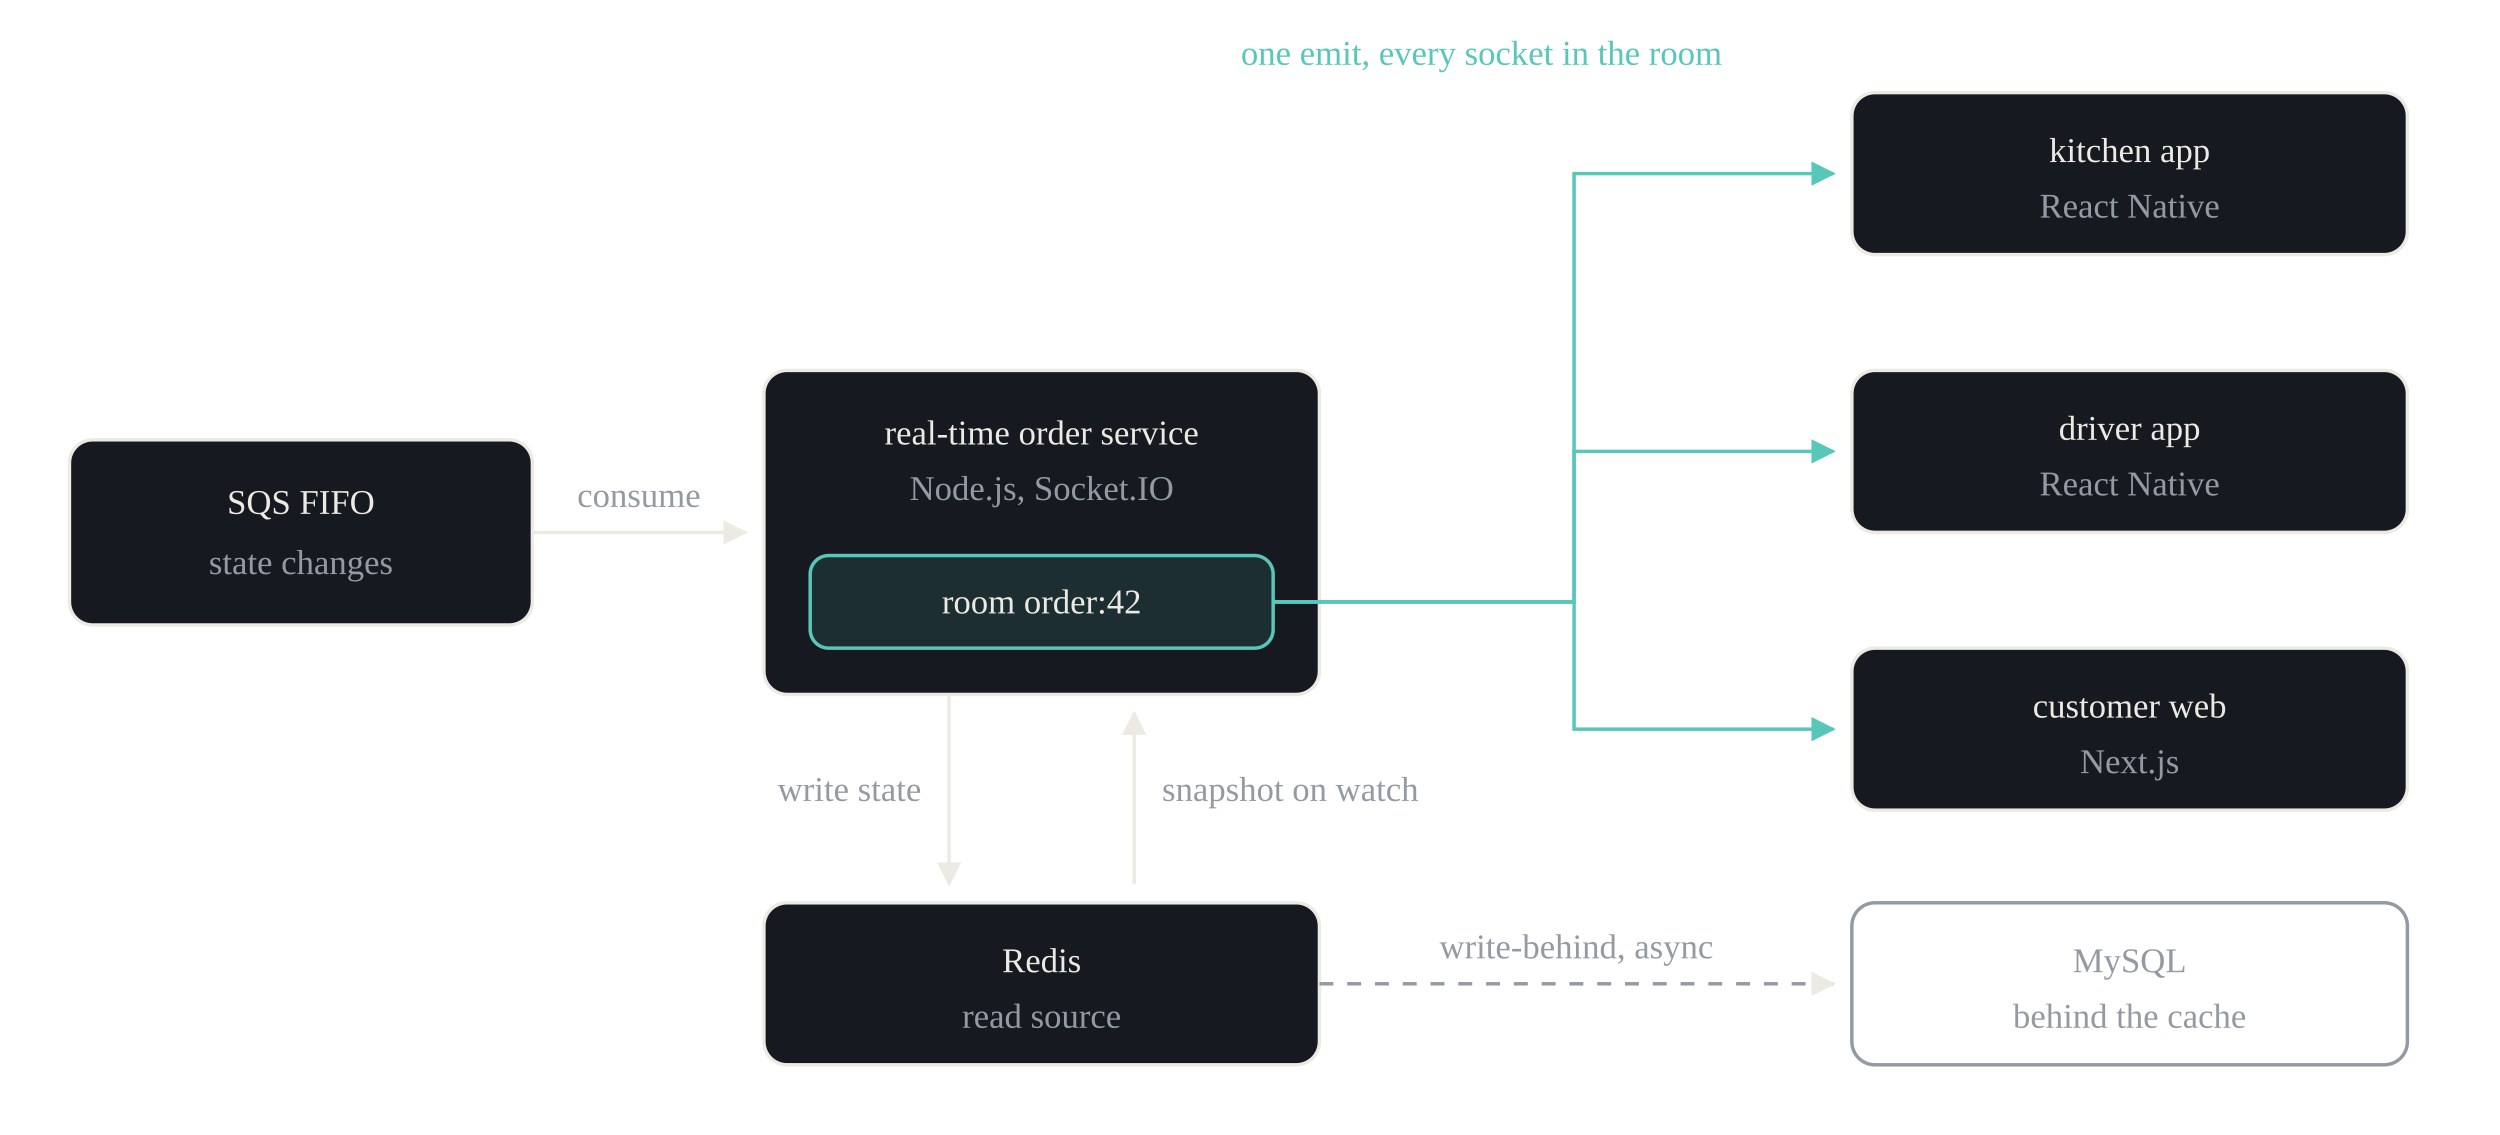
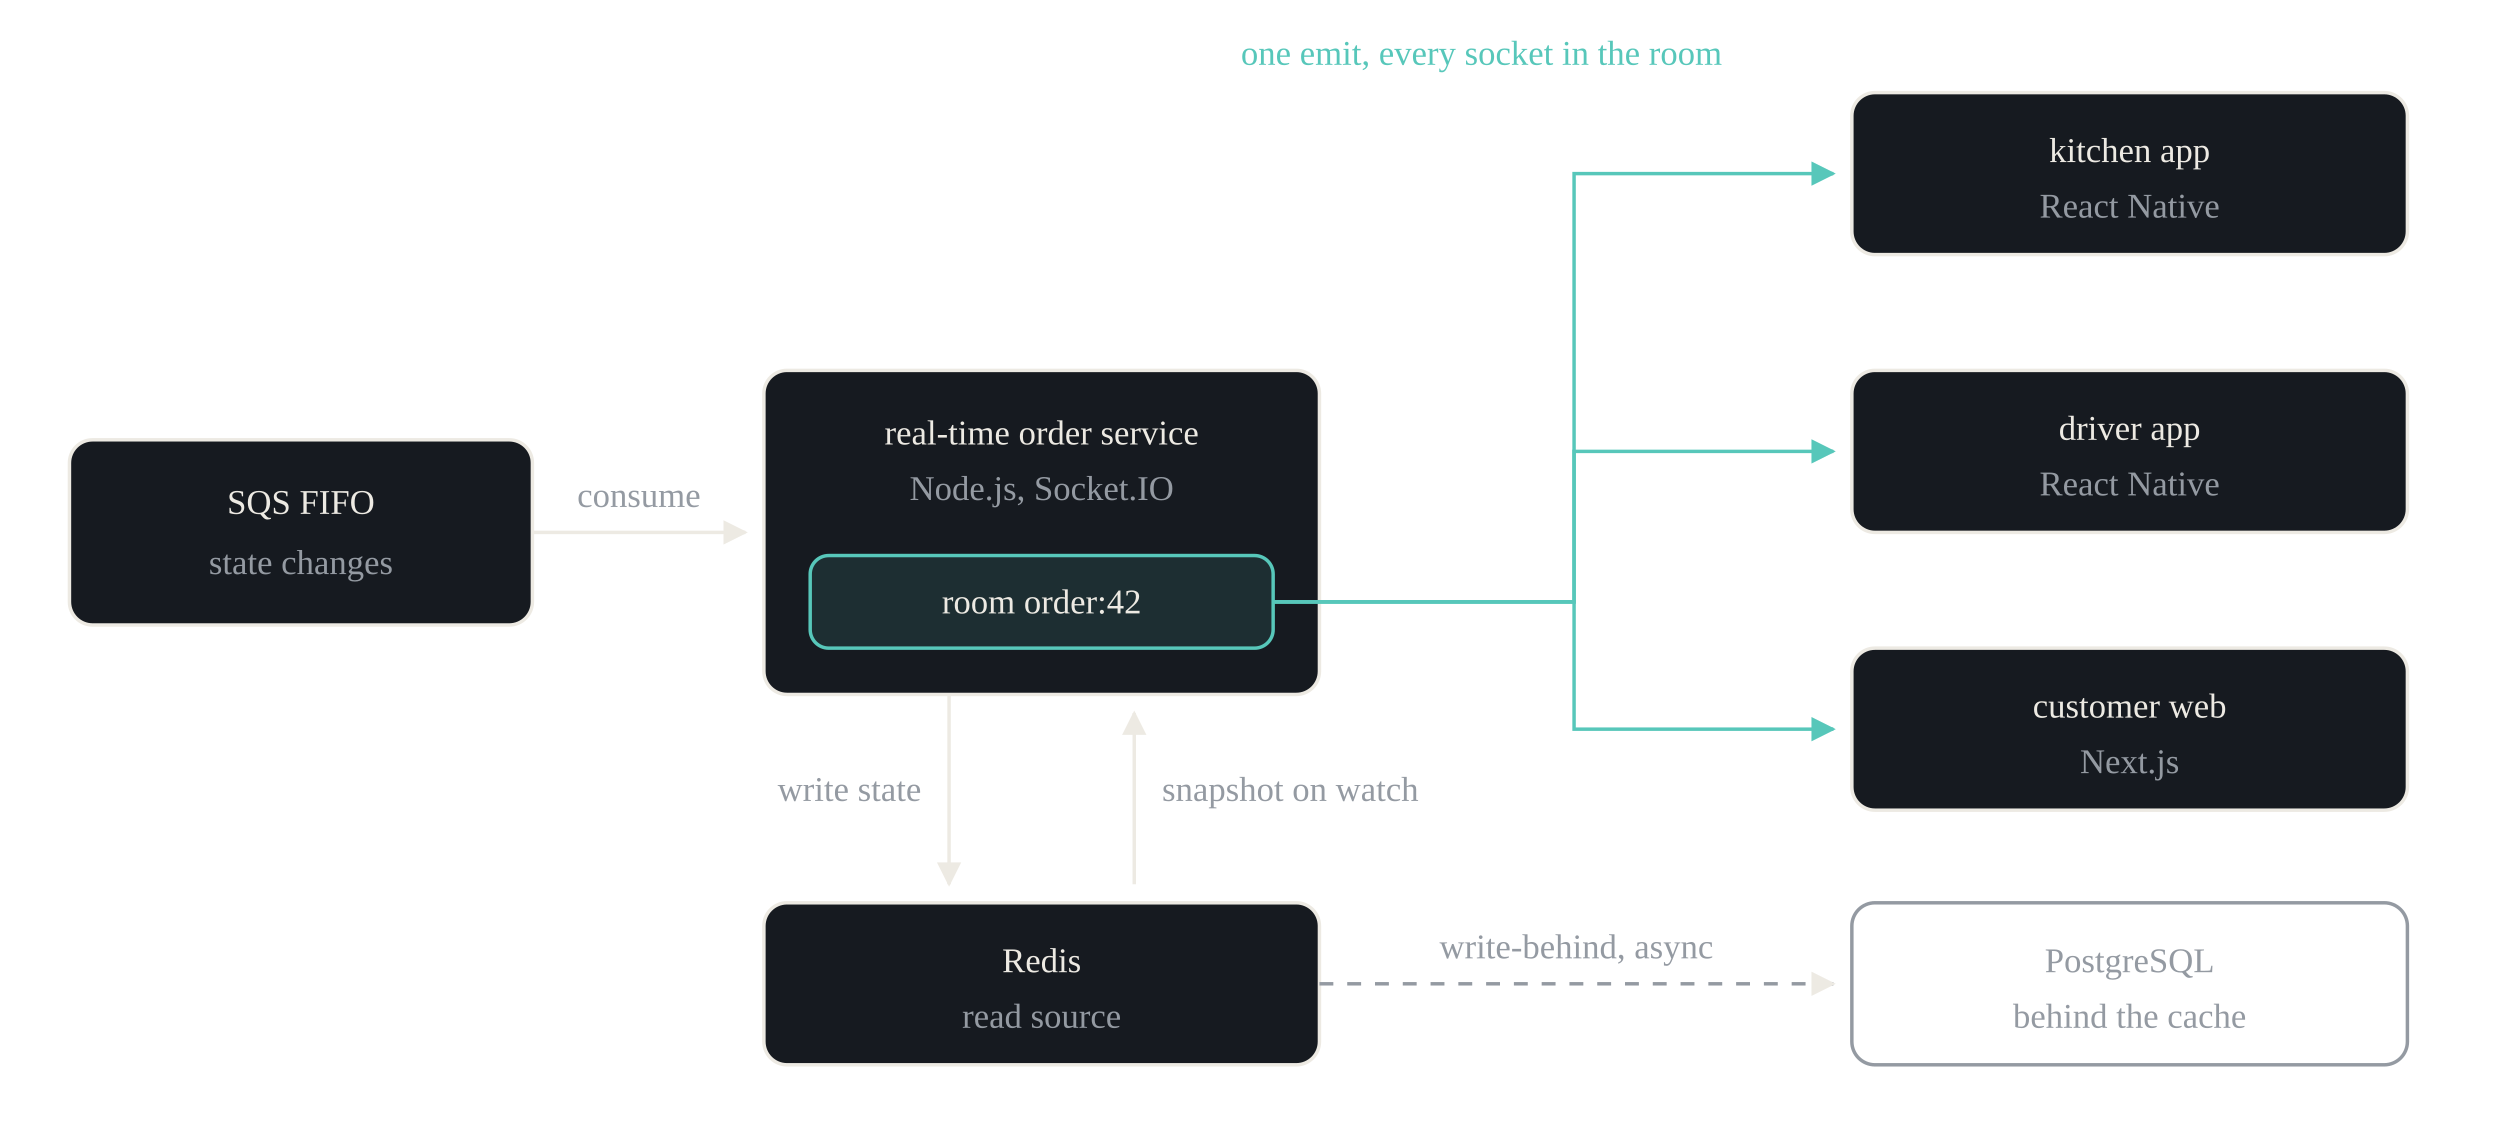
<svg xmlns="http://www.w3.org/2000/svg" viewBox="0 0 1080 490" font-family="var(--font-mono, ui-monospace, SFMono-Regular, Menlo, monospace)" font-size="15">
  <defs>
    <marker id="ink" viewBox="0 0 10 10" refX="9" refY="5" markerWidth="7" markerHeight="7" orient="auto-start-reverse">
      <path d="M0 0 L10 5 L0 10 z" fill="var(--ink, #edeae3)" />
    </marker>
    <marker id="acc" viewBox="0 0 10 10" refX="9" refY="5" markerWidth="7" markerHeight="7" orient="auto-start-reverse">
      <path d="M0 0 L10 5 L0 10 z" fill="var(--accent, #57c7ba)" />
    </marker>
  </defs>
  <rect x="30" y="190" width="200" height="80" rx="10" fill="var(--surface, #161a20)" stroke="var(--ink, #edeae3)" stroke-width="1.5" />
  <text x="130" y="222" fill="var(--ink, #edeae3)" text-anchor="middle">SQS FIFO</text>
  <text x="130" y="248" fill="var(--muted, #949aa2)" text-anchor="middle">state changes</text>
  <line x1="230" y1="230" x2="322" y2="230" stroke="var(--ink, #edeae3)" stroke-width="1.5" marker-end="url(#ink)" />
  <text x="276" y="219" fill="var(--muted, #949aa2)" text-anchor="middle">consume</text>
  <rect x="330" y="160" width="240" height="140" rx="10" fill="var(--surface, #161a20)" stroke="var(--ink, #edeae3)" stroke-width="1.5" />
  <text x="450" y="192" fill="var(--ink, #edeae3)" text-anchor="middle">real-time order service</text>
  <text x="450" y="216" fill="var(--muted, #949aa2)" text-anchor="middle">Node.js, Socket.IO</text>
  <rect x="350" y="240" width="200" height="40" rx="8" fill="var(--accent-soft, rgba(87,199,186,0.12))" stroke="var(--accent, #57c7ba)" stroke-width="1.5" />
  <text x="450" y="265" fill="var(--ink, #edeae3)" text-anchor="middle">room order:42</text>
  <g fill="var(--surface, #161a20)" stroke="var(--ink, #edeae3)" stroke-width="1.5">
    <rect x="800" y="40" width="240" height="70" rx="10" />
    <rect x="800" y="160" width="240" height="70" rx="10" />
    <rect x="800" y="280" width="240" height="70" rx="10" />
  </g>
  <text x="920" y="70" fill="var(--ink, #edeae3)" text-anchor="middle">kitchen app</text>
  <text x="920" y="94" fill="var(--muted, #949aa2)" text-anchor="middle">React Native</text>
  <text x="920" y="190" fill="var(--ink, #edeae3)" text-anchor="middle">driver app</text>
  <text x="920" y="214" fill="var(--muted, #949aa2)" text-anchor="middle">React Native</text>
  <text x="920" y="310" fill="var(--ink, #edeae3)" text-anchor="middle">customer web</text>
  <text x="920" y="334" fill="var(--muted, #949aa2)" text-anchor="middle">Next.js</text>
  <g fill="none" stroke="var(--accent, #57c7ba)" stroke-width="1.5" marker-end="url(#acc)">
    <path d="M550 260 H680 V75 H792" />
    <path d="M550 260 H680 V195 H792" />
    <path d="M550 260 H680 V315 H792" />
  </g>
  <text x="640" y="28" fill="var(--accent, #57c7ba)" text-anchor="middle">one emit, every socket in the room</text>
  <rect x="330" y="390" width="240" height="70" rx="10" fill="var(--surface, #161a20)" stroke="var(--ink, #edeae3)" stroke-width="1.5" />
  <text x="450" y="420" fill="var(--ink, #edeae3)" text-anchor="middle">Redis</text>
  <text x="450" y="444" fill="var(--muted, #949aa2)" text-anchor="middle">read source</text>
  <line x1="410" y1="300" x2="410" y2="382" stroke="var(--ink, #edeae3)" stroke-width="1.5" marker-end="url(#ink)" />
  <text x="398" y="346" fill="var(--muted, #949aa2)" text-anchor="end">write state</text>
  <line x1="490" y1="382" x2="490" y2="308" stroke="var(--ink, #edeae3)" stroke-width="1.5" marker-end="url(#ink)" />
  <text x="502" y="346" fill="var(--muted, #949aa2)" text-anchor="start">snapshot on watch</text>
  <rect x="800" y="390" width="240" height="70" rx="10" fill="none" stroke="var(--muted, #949aa2)" stroke-width="1.5" />
-   <text x="920" y="420" fill="var(--muted, #949aa2)" text-anchor="middle">MySQL</text>
+   <text x="920" y="420" fill="var(--muted, #949aa2)" text-anchor="middle">PostgreSQL</text>
  <text x="920" y="444" fill="var(--muted, #949aa2)" text-anchor="middle">behind the cache</text>
  <line x1="570" y1="425" x2="792" y2="425" stroke="var(--muted, #949aa2)" stroke-width="1.5" stroke-dasharray="6 6" marker-end="url(#ink)" />
  <text x="681" y="414" fill="var(--muted, #949aa2)" text-anchor="middle">write-behind, async</text>
</svg>
